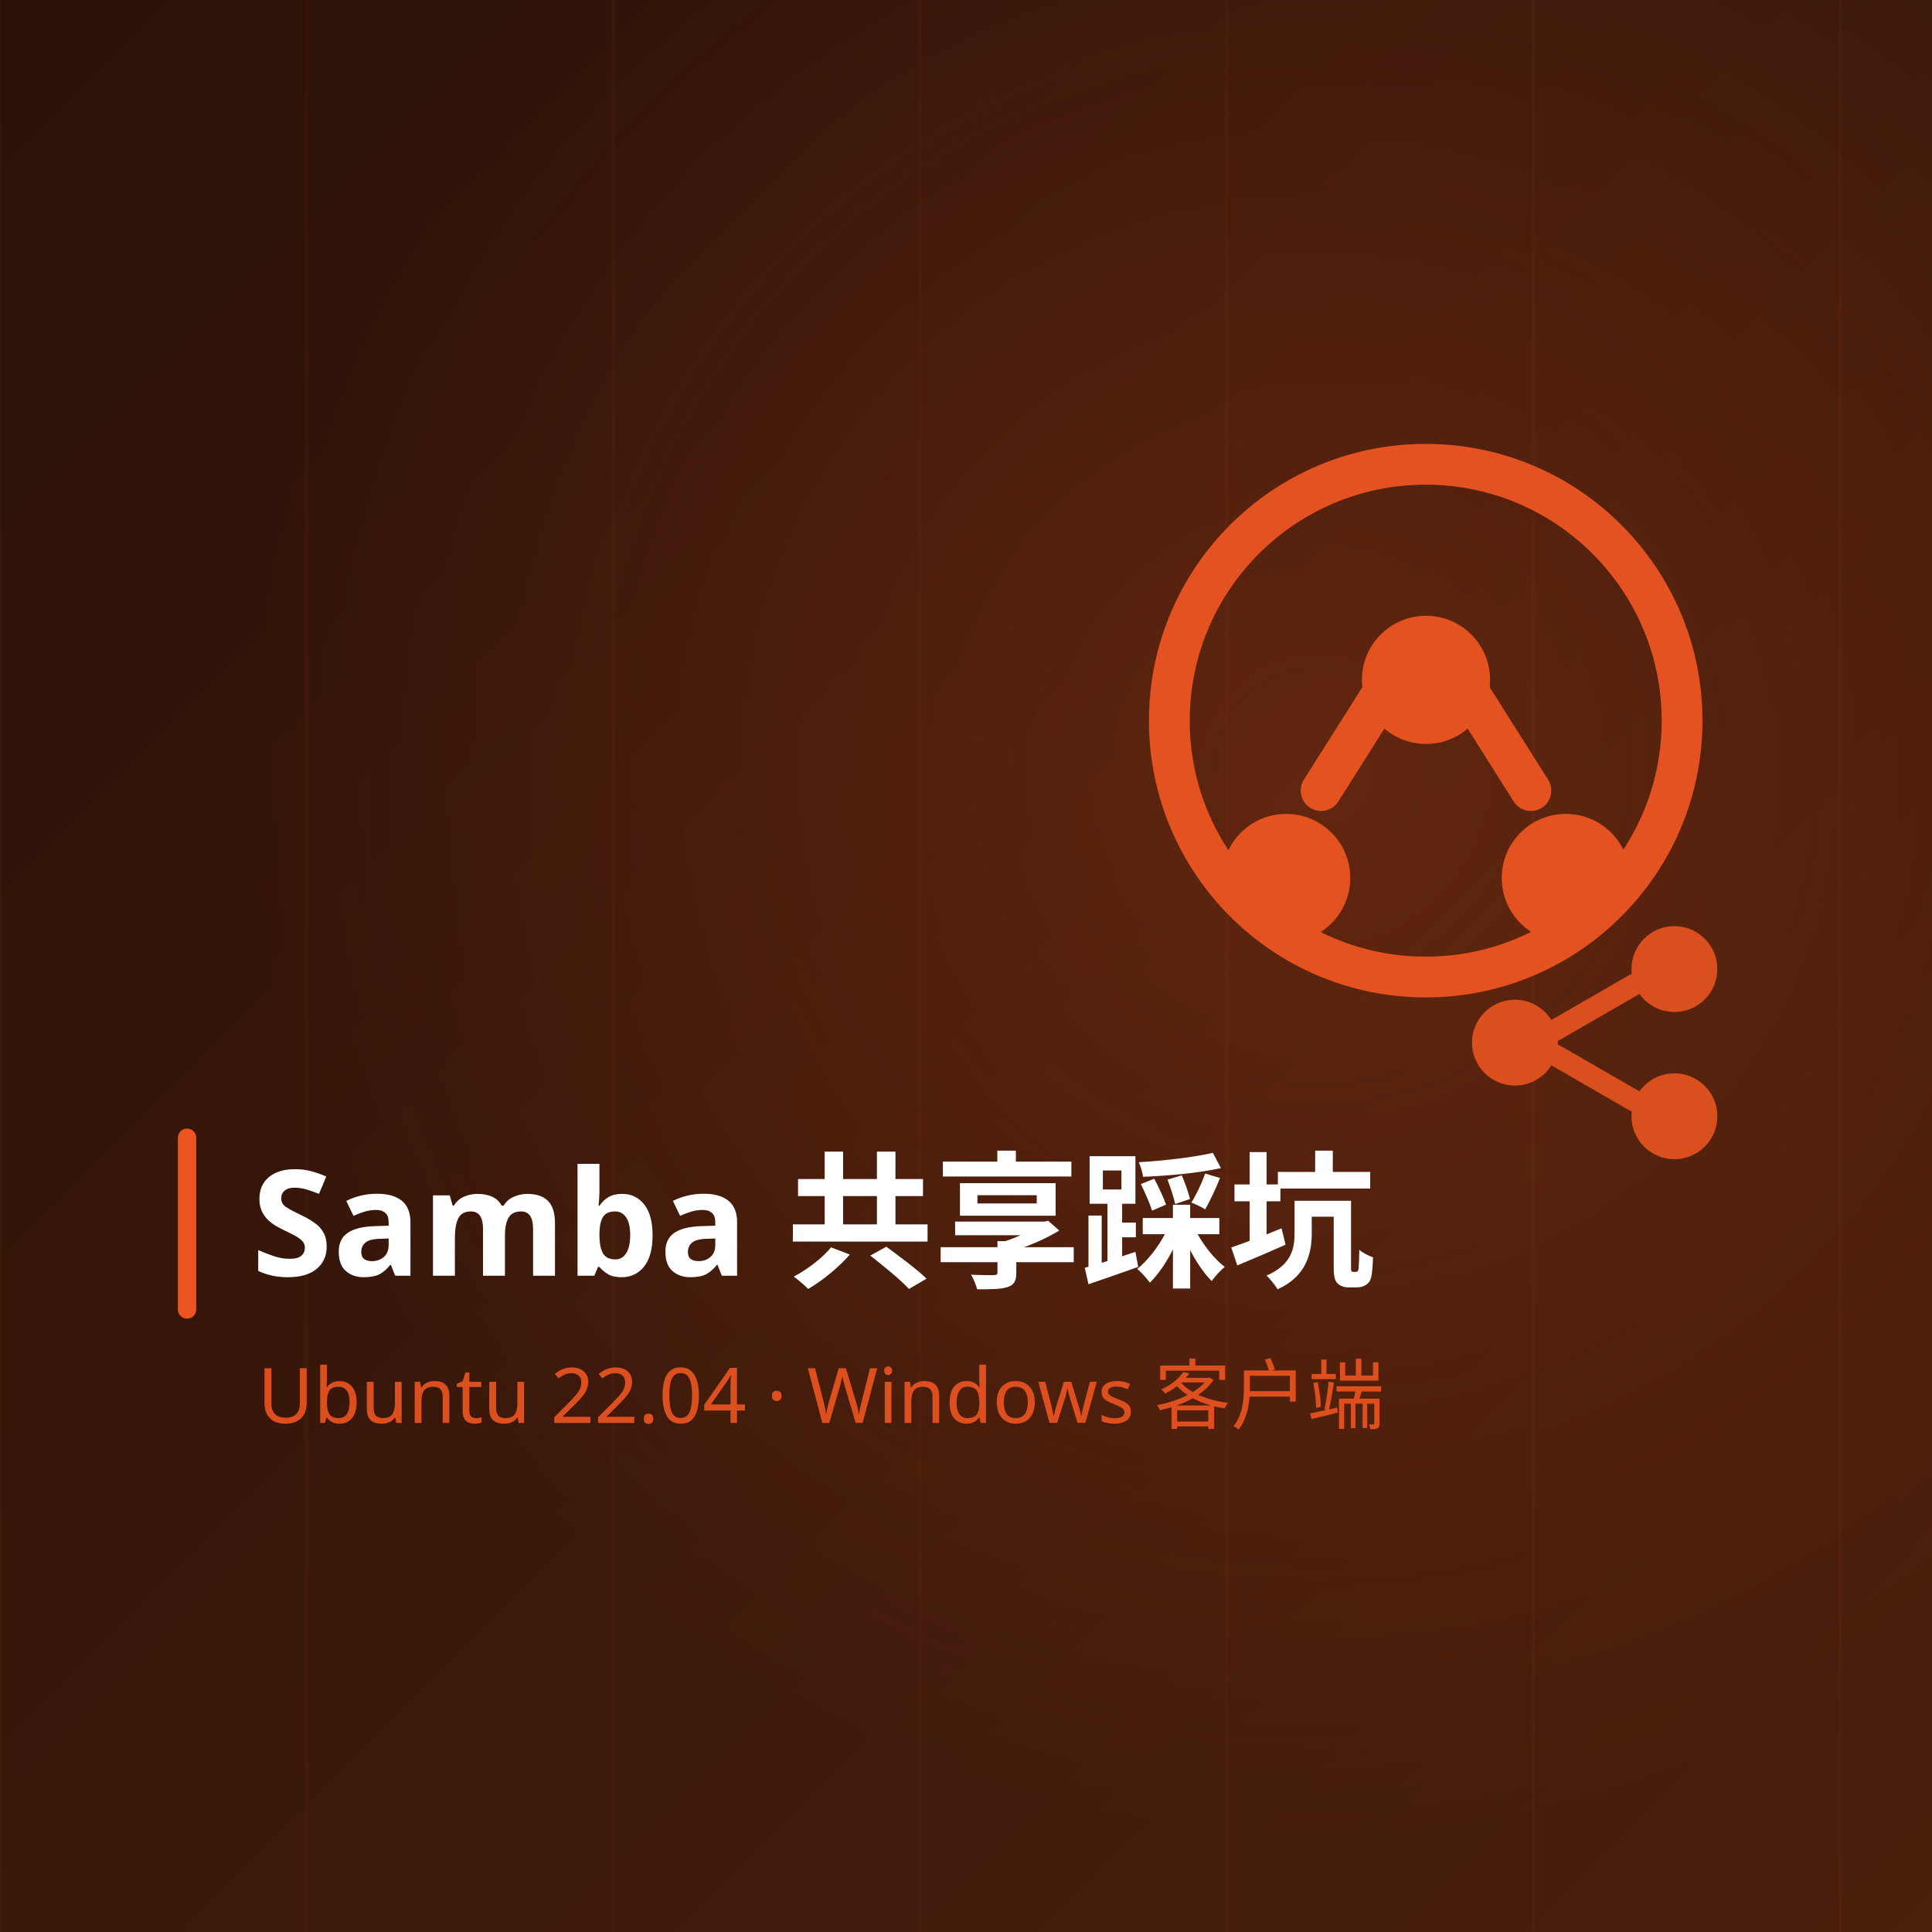
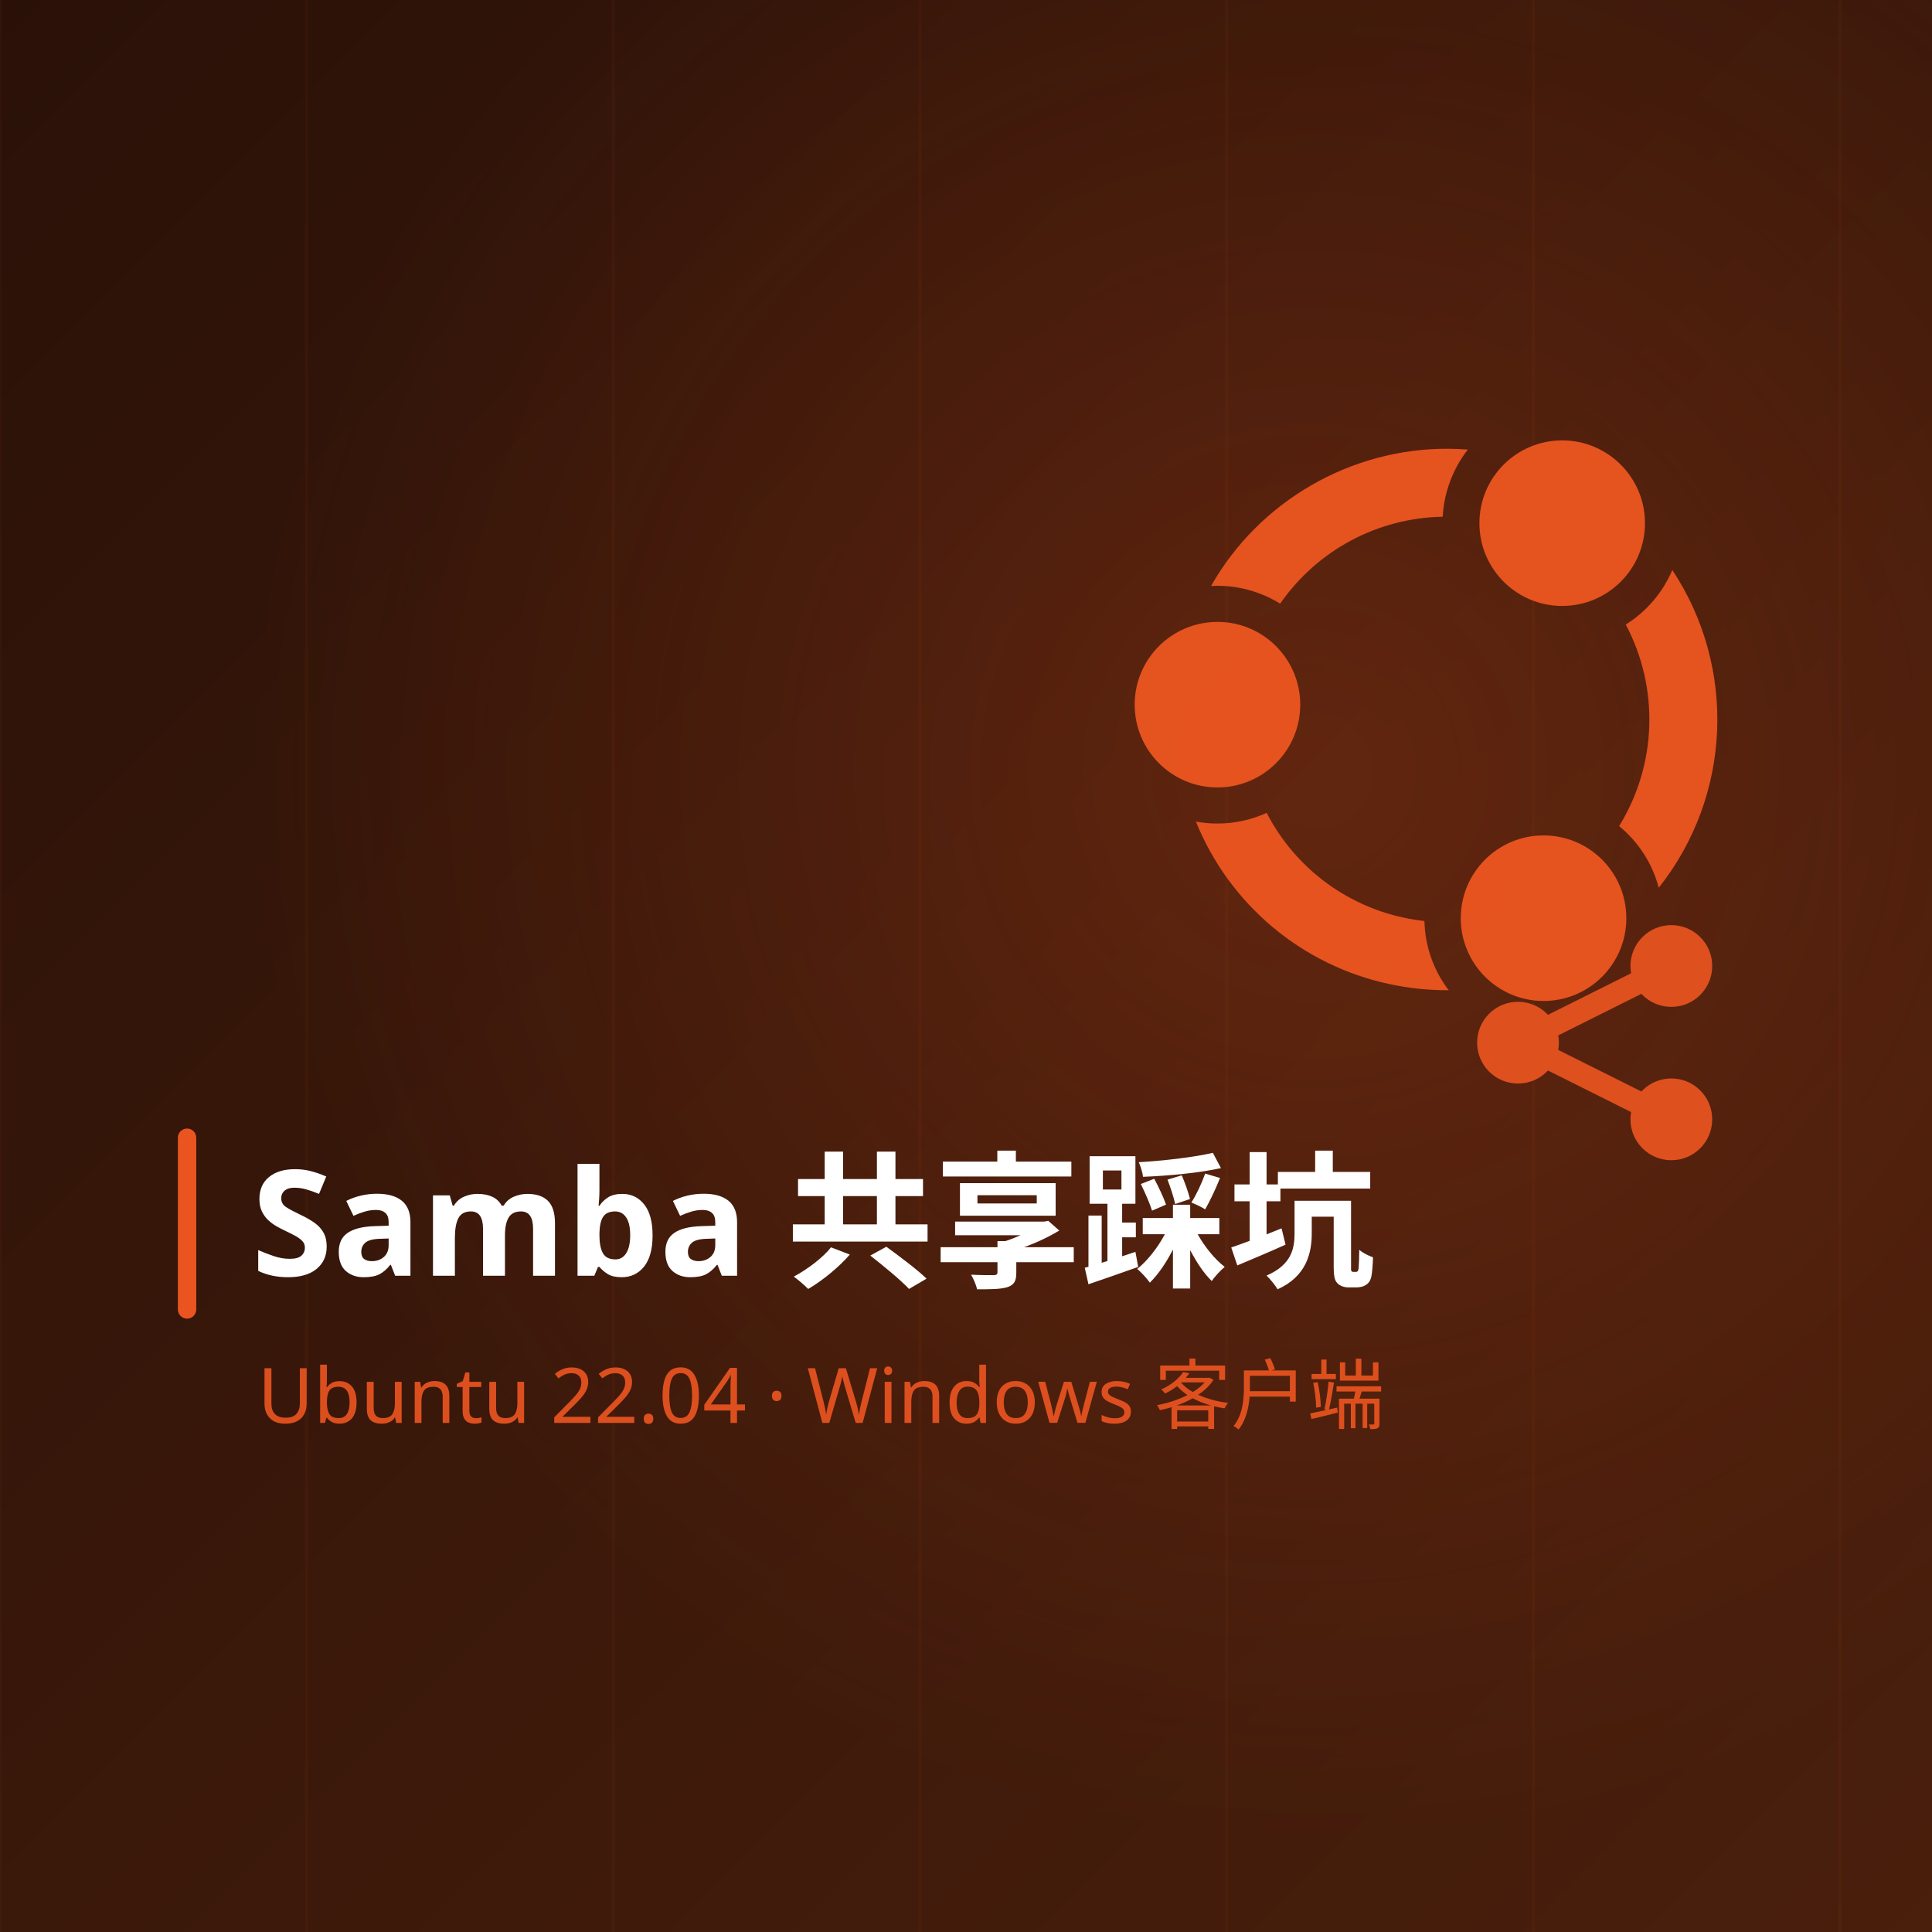
<svg xmlns="http://www.w3.org/2000/svg" width="630" height="630" viewBox="0 0 630 630" font-family="Microsoft YaHei, PingFang SC, sans-serif">
  <defs>
    <linearGradient id="bg" x1="0" y1="0" x2="1" y2="1">
      <stop offset="0%" stop-color="#2a1108" />
      <stop offset="100%" stop-color="#4a1f0c" />
    </linearGradient>
    <radialGradient id="glow" cx="68%" cy="40%" r="55%">
      <stop offset="0%" stop-color="#e95420" stop-opacity="0.22" />
      <stop offset="100%" stop-color="#e95420" stop-opacity="0" />
    </radialGradient>
  </defs>
  <rect width="630" height="630" fill="url(#bg)" />
  <rect width="630" height="630" fill="url(#glow)" />
  <g stroke="#e95420" stroke-opacity="0.05" stroke-width="1">
    <line x1="0" y1="0" x2="0" y2="630" />
    <line x1="100" y1="0" x2="100" y2="630" />
    <line x1="200" y1="0" x2="200" y2="630" />
    <line x1="300" y1="0" x2="300" y2="630" />
    <line x1="400" y1="0" x2="400" y2="630" />
    <line x1="500" y1="0" x2="500" y2="630" />
    <line x1="600" y1="0" x2="600" y2="630" />
  </g>
-   <g transform="translate(370.00,140.00) scale(1.9)" opacity="0.96">
+   <g transform="translate(370.00,140.00) scale(7.9167)" opacity="0.97">
+     <path fill="#e95420" d="M17.61.455a3.41 3.41 0 0 0-3.41 3.41 3.41 3.41 0 0 0 3.41 3.41 3.41 3.41 0 0 0 3.41-3.41 3.41 3.41 0 0 0-3.41-3.41zM12.92.8C8.923.777 5.137 2.941 3.148 6.451a4.5 4.5 0 0 1 .26-.007 4.92 4.92 0 0 1 2.585.737A8.316 8.316 0 0 1 12.688 3.6 4.944 4.944 0 0 1 13.723.834 11.008 11.008 0 0 0 12.92.8zm9.226 4.994a4.915 4.915 0 0 1-1.918 2.246 8.36 8.36 0 0 1-.273 8.303 4.89 4.89 0 0 1 1.632 2.54 11.156 11.156 0 0 0 .559-13.089zM3.41 7.932A3.41 3.41 0 0 0 0 11.342a3.41 3.41 0 0 0 3.41 3.409 3.41 3.41 0 0 0 3.41-3.41 3.41 3.41 0 0 0-3.41-3.41zm2.027 7.866a4.908 4.908 0 0 1-2.915.358 11.1 11.1 0 0 0 7.991 6.698 11.234 11.234 0 0 0 2.422.249 4.879 4.879 0 0 1-.999-2.85 8.484 8.484 0 0 1-.836-.136 8.304 8.304 0 0 1-5.663-4.32zm11.405.928a3.41 3.41 0 0 0-3.41 3.41 3.41 3.41 0 0 0 3.41 3.41 3.41 3.41 0 0 0 3.41-3.41 3.41 3.41 0 0 0-3.41-3.41z" />
+   </g>
+   <g transform="translate(470.00,290.00) scale(4.1667)" opacity="0.92">
    <g fill="#e95420">
-       <path d="M50 32 A11 11 0 1 0 50 54 A11 11 0 1 0 50 32 Z" />
-       <path d="M26 66 A11 11 0 1 0 26 88 A11 11 0 1 0 26 66 Z" />
-       <path d="M74 66 A11 11 0 1 0 74 88 A11 11 0 1 0 74 66 Z" />
+       <circle cx="6" cy="12" r="3.2" />
+       <circle cx="18" cy="6" r="3.2" />
+       <circle cx="18" cy="18" r="3.2" />
    </g>
-     <g fill="none" stroke="#e95420" stroke-width="7" stroke-linecap="round" stroke-linejoin="round">
-       <path d="M50 6 A44 44 0 1 1 49.9 6" />
-       <path d="M44 43 L32 62" />
-       <path d="M56 43 L68 62" />
-     </g>
-   </g>
-   <g transform="translate(470.00,290.00) scale(1)" opacity="0.9">
-     <g fill="#e95420">
-       <path d="M24 36 A14 14 0 1 0 24 64 A14 14 0 1 0 24 36 Z" />
-       <path d="M76 12 A14 14 0 1 0 76 40 A14 14 0 1 0 76 12 Z" />
-       <path d="M76 60 A14 14 0 1 0 76 88 A14 14 0 1 0 76 60 Z" />
-     </g>
-     <g fill="none" stroke="#e95420" stroke-width="7" stroke-linecap="round" stroke-linejoin="round">
-       <path d="M37 46 L63 31" />
-       <path d="M37 54 L63 69" />
+     <g stroke="#e95420" stroke-width="1.8" stroke-linecap="round">
+       <line x1="8.8" y1="10.6" x2="15.2" y2="7.4" />
+       <line x1="8.8" y1="13.4" x2="15.2" y2="16.6" />
    </g>
  </g>
  <rect x="58" y="368" width="6" height="62" fill="#e95420" rx="3" />
  <text x="82" y="416" font-size="48" font-weight="bold" fill="#ffffff">Samba 共享踩坑</text>
  <text x="84" y="464" font-size="25" fill="#e95420" opacity="0.92">Ubuntu 22.04 · Windows 客户端</text>
</svg>
